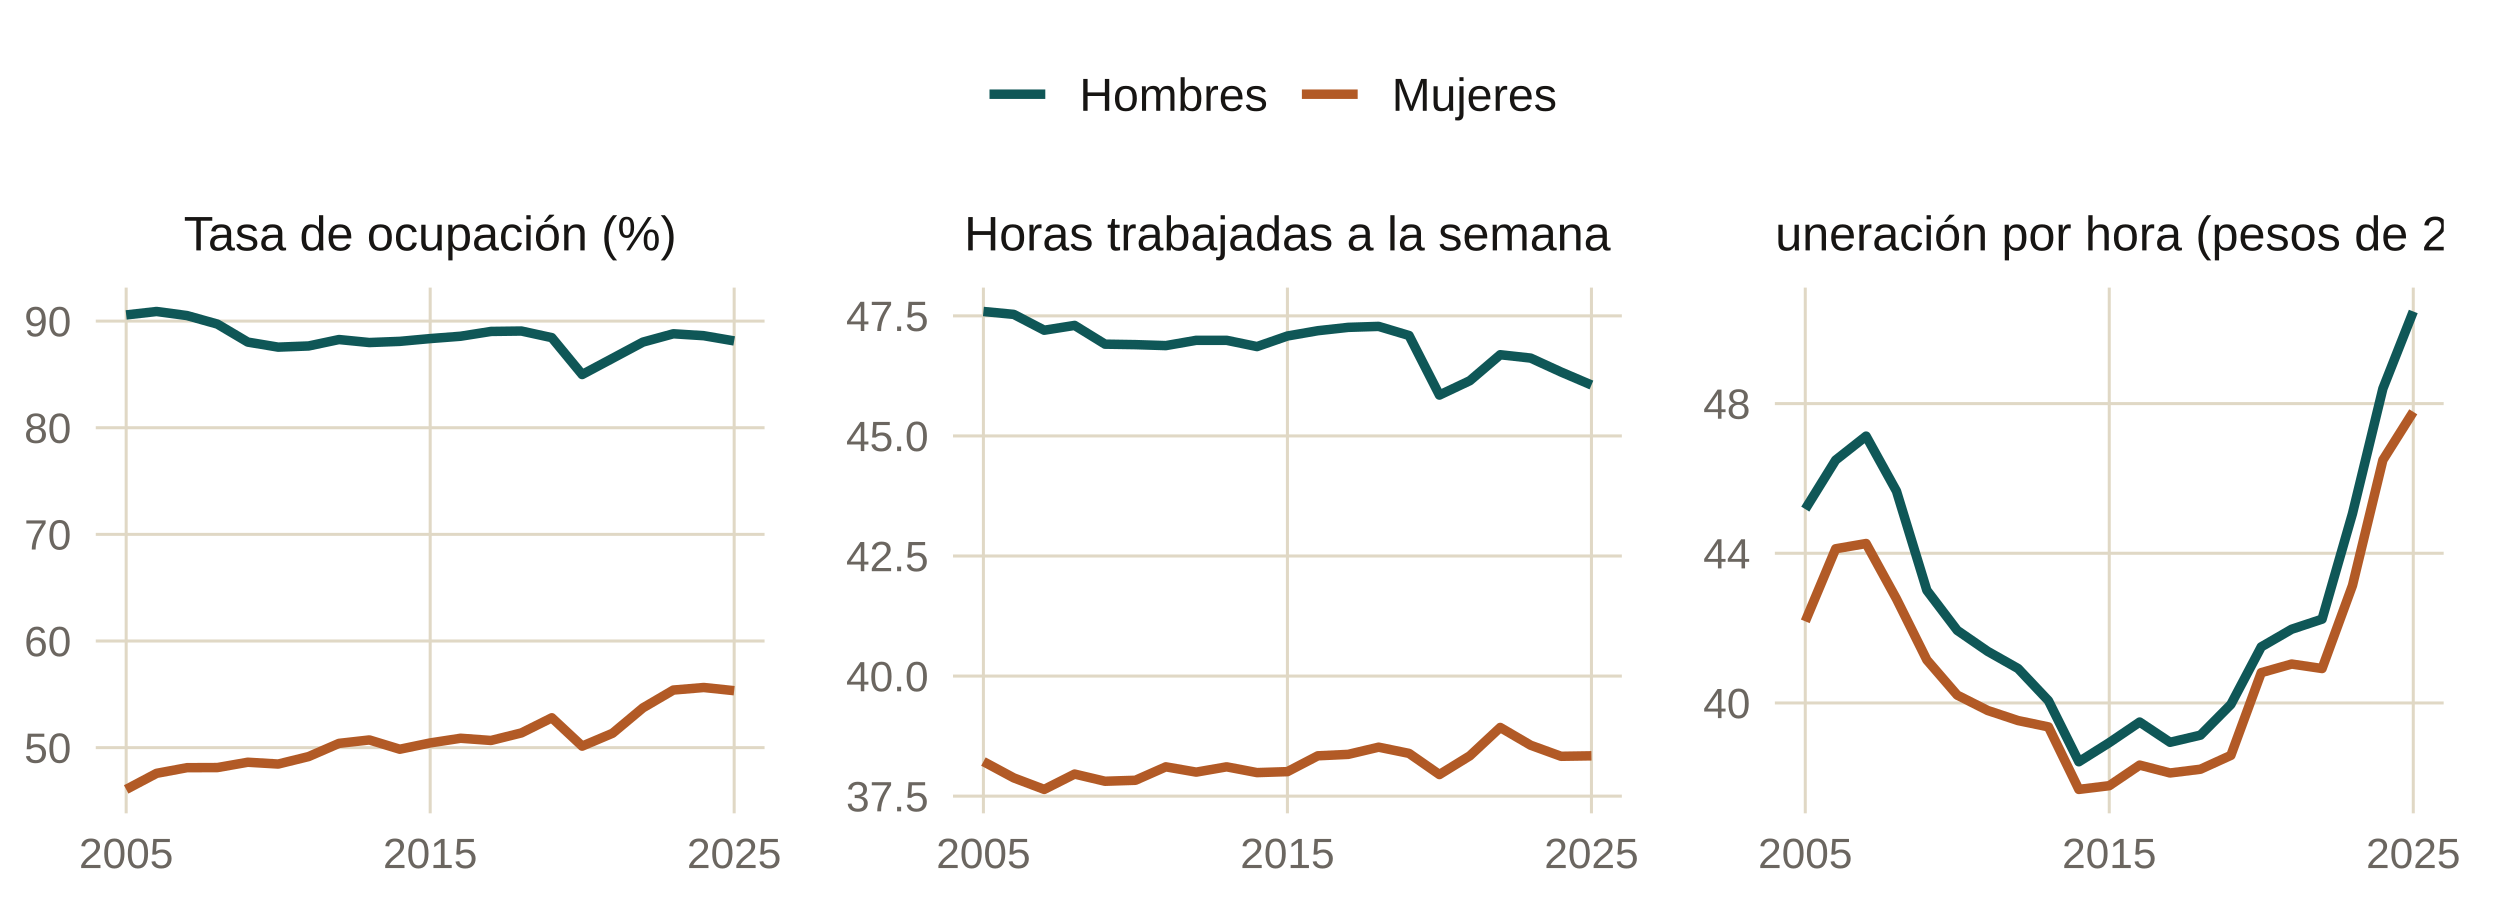
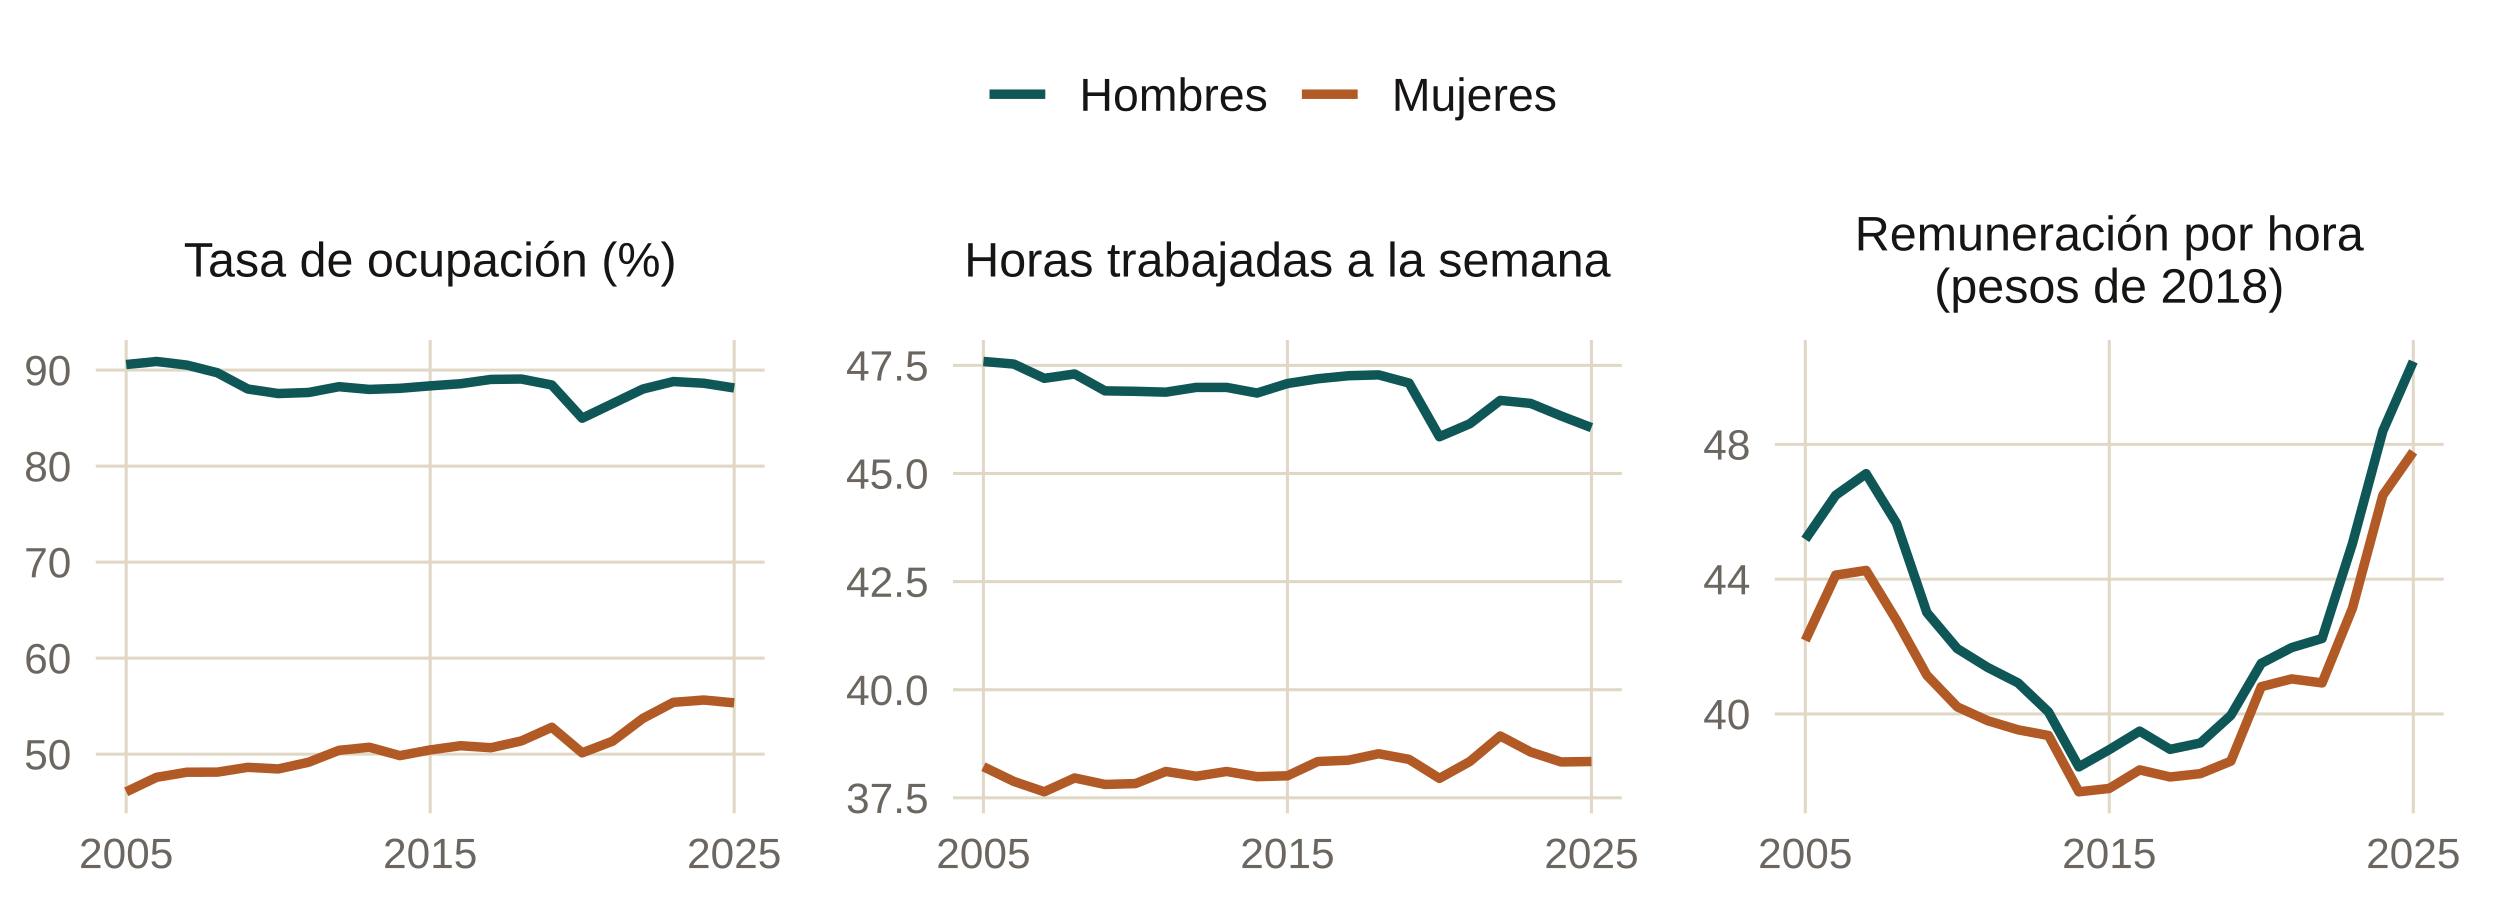
<svg xmlns="http://www.w3.org/2000/svg" width="619.20pt" height="223.20pt" viewBox="0 0 619.20 223.20">
  <g class="svglite">
    <defs>
      <style type="text/css">
    .svglite line, .svglite polyline, .svglite polygon, .svglite path, .svglite rect, .svglite circle {
      fill: none;
      stroke: #000000;
      stroke-linecap: round;
      stroke-linejoin: round;
      stroke-miterlimit: 10.00;
    }
    .svglite text {
      white-space: pre;
    }
    .svglite g.glyphgroup path {
      fill: inherit;
      stroke: none;
    }
  </style>
    </defs>
    <rect width="100%" height="100%" style="stroke: none; fill: none;" />
    <defs>
      <clipPath id="cpMC4wMHw2MTkuMjB8MC4wMHwyMjMuMjA=">
        <rect x="0.00" y="0.00" width="619.20" height="223.20" />
      </clipPath>
    </defs>
    <g clip-path="url(#cpMC4wMHw2MTkuMjB8MC4wMHwyMjMuMjA=)">
</g>
    <defs>
-       <clipPath id="cpMjMuNzJ8MTg5LjM3fDcxLjI0fDIwMS40NA==">
-         <rect x="23.72" y="71.24" width="165.66" height="130.21" />
+       <clipPath id="cpMjMuNzJ8MTg5LjM3fDg0LjIwfDIwMS40NA==">
+         <rect x="23.72" y="84.20" width="165.66" height="117.25" />
      </clipPath>
    </defs>
-     <g clip-path="url(#cpMjMuNzJ8MTg5LjM3fDcxLjI0fDIwMS40NA==)">
-       <polyline points="23.72,185.17 189.37,185.17 " style="stroke-width: 0.75; stroke: #E0D8C5; stroke-linecap: butt;" />
-       <polyline points="23.72,158.76 189.37,158.76 " style="stroke-width: 0.75; stroke: #E0D8C5; stroke-linecap: butt;" />
-       <polyline points="23.72,132.35 189.37,132.35 " style="stroke-width: 0.75; stroke: #E0D8C5; stroke-linecap: butt;" />
-       <polyline points="23.72,105.94 189.37,105.94 " style="stroke-width: 0.75; stroke: #E0D8C5; stroke-linecap: butt;" />
-       <polyline points="23.72,79.53 189.37,79.53 " style="stroke-width: 0.75; stroke: #E0D8C5; stroke-linecap: butt;" />
-       <polyline points="31.25,201.44 31.25,71.24 " style="stroke-width: 0.75; stroke: #E0D8C5; stroke-linecap: butt;" />
-       <polyline points="106.55,201.44 106.55,71.24 " style="stroke-width: 0.75; stroke: #E0D8C5; stroke-linecap: butt;" />
-       <polyline points="181.84,201.44 181.84,71.24 " style="stroke-width: 0.75; stroke: #E0D8C5; stroke-linecap: butt;" />
-       <polyline points="31.25,78.00 38.78,77.15 46.31,78.16 53.84,80.27 61.37,84.73 68.90,85.98 76.43,85.69 83.96,84.10 91.49,84.84 99.02,84.55 106.55,83.86 114.08,83.28 121.61,82.09 129.14,81.99 136.67,83.63 144.19,92.76 151.72,88.75 159.25,84.73 166.78,82.67 174.31,83.15 181.84,84.44 " style="stroke-width: 2.35; stroke: #0F5757; stroke-linecap: butt;" />
-       <polyline points="31.25,195.52 38.78,191.54 46.31,190.14 53.84,190.11 61.37,188.79 68.90,189.24 76.43,187.39 83.96,184.12 91.49,183.27 99.02,185.57 106.55,184.01 114.08,182.85 121.61,183.40 129.14,181.53 136.67,177.78 144.19,184.80 151.72,181.61 159.25,175.32 166.78,170.91 174.31,170.28 181.84,171.07 " style="stroke-width: 2.35; stroke: #B25A26; stroke-linecap: butt;" />
+     <g clip-path="url(#cpMjMuNzJ8MTg5LjM3fDg0LjIwfDIwMS40NA==)">
+       <polyline points="23.72,186.79 189.37,186.79 " style="stroke-width: 0.75; stroke: #E0D8C5; stroke-linecap: butt;" />
+       <polyline points="23.72,163.01 189.37,163.01 " style="stroke-width: 0.75; stroke: #E0D8C5; stroke-linecap: butt;" />
+       <polyline points="23.72,139.23 189.37,139.23 " style="stroke-width: 0.75; stroke: #E0D8C5; stroke-linecap: butt;" />
+       <polyline points="23.72,115.45 189.37,115.45 " style="stroke-width: 0.75; stroke: #E0D8C5; stroke-linecap: butt;" />
+       <polyline points="23.72,91.67 189.37,91.67 " style="stroke-width: 0.75; stroke: #E0D8C5; stroke-linecap: butt;" />
+       <polyline points="31.25,201.44 31.25,84.20 " style="stroke-width: 0.75; stroke: #E0D8C5; stroke-linecap: butt;" />
+       <polyline points="106.55,201.44 106.55,84.20 " style="stroke-width: 0.75; stroke: #E0D8C5; stroke-linecap: butt;" />
+       <polyline points="181.84,201.44 181.84,84.20 " style="stroke-width: 0.75; stroke: #E0D8C5; stroke-linecap: butt;" />
+       <polyline points="31.25,90.29 38.78,89.53 46.31,90.43 53.84,92.33 61.37,96.35 68.90,97.47 76.43,97.21 83.96,95.78 91.49,96.45 99.02,96.18 106.55,95.57 114.08,95.04 121.61,93.97 129.14,93.88 136.67,95.35 144.19,103.58 151.72,99.97 159.25,96.35 166.78,94.50 174.31,94.92 181.84,96.09 " style="stroke-width: 2.35; stroke: #0F5757; stroke-linecap: butt;" />
+       <polyline points="31.25,196.11 38.78,192.52 46.31,191.26 53.84,191.24 61.37,190.05 68.90,190.45 76.43,188.79 83.96,185.84 91.49,185.08 99.02,187.15 106.55,185.74 114.08,184.70 121.61,185.20 129.14,183.51 136.67,180.13 144.19,186.46 151.72,183.58 159.25,177.92 166.78,173.95 174.31,173.38 181.84,174.09 " style="stroke-width: 2.35; stroke: #B25A26; stroke-linecap: butt;" />
    </g>
    <g clip-path="url(#cpMC4wMHw2MTkuMjB8MC4wMHwyMjMuMjA=)">
</g>
    <defs>
-       <clipPath id="cpMjM2LjA0fDQwMS43MHw3MS4yNHwyMDEuNDQ=">
-         <rect x="236.04" y="71.24" width="165.66" height="130.21" />
+       <clipPath id="cpMjM2LjA0fDQwMS43MHw4NC4yMHwyMDEuNDQ=">
+         <rect x="236.04" y="84.20" width="165.66" height="117.25" />
      </clipPath>
    </defs>
-     <g clip-path="url(#cpMjM2LjA0fDQwMS43MHw3MS4yNHwyMDEuNDQ=)">
-       <polyline points="236.04,197.19 401.70,197.19 " style="stroke-width: 0.75; stroke: #E0D8C5; stroke-linecap: butt;" />
-       <polyline points="236.04,167.45 401.70,167.45 " style="stroke-width: 0.75; stroke: #E0D8C5; stroke-linecap: butt;" />
-       <polyline points="236.04,137.71 401.70,137.71 " style="stroke-width: 0.75; stroke: #E0D8C5; stroke-linecap: butt;" />
-       <polyline points="236.04,107.97 401.70,107.97 " style="stroke-width: 0.75; stroke: #E0D8C5; stroke-linecap: butt;" />
-       <polyline points="236.04,78.23 401.70,78.23 " style="stroke-width: 0.75; stroke: #E0D8C5; stroke-linecap: butt;" />
-       <polyline points="243.57,201.44 243.57,71.24 " style="stroke-width: 0.75; stroke: #E0D8C5; stroke-linecap: butt;" />
-       <polyline points="318.87,201.44 318.87,71.24 " style="stroke-width: 0.75; stroke: #E0D8C5; stroke-linecap: butt;" />
-       <polyline points="394.17,201.44 394.17,71.24 " style="stroke-width: 0.75; stroke: #E0D8C5; stroke-linecap: butt;" />
-       <polyline points="243.57,77.15 251.10,77.87 258.63,81.79 266.16,80.60 273.69,85.24 281.22,85.36 288.75,85.60 296.28,84.29 303.81,84.29 311.34,85.84 318.87,83.22 326.40,81.91 333.93,81.08 341.46,80.84 348.99,83.10 356.52,97.85 364.05,94.29 371.58,87.86 379.11,88.69 386.64,92.14 394.17,95.36 " style="stroke-width: 2.35; stroke: #0F5757; stroke-linecap: butt;" />
-       <polyline points="243.57,188.62 251.10,192.67 258.63,195.52 266.16,191.72 273.69,193.50 281.22,193.26 288.75,189.93 296.28,191.24 303.81,189.93 311.34,191.36 318.87,191.12 326.40,187.20 333.93,186.84 341.46,185.06 348.99,186.60 356.52,191.84 364.05,187.20 371.58,180.18 379.11,184.58 386.64,187.32 394.17,187.20 " style="stroke-width: 2.35; stroke: #B25A26; stroke-linecap: butt;" />
+     <g clip-path="url(#cpMjM2LjA0fDQwMS43MHw4NC4yMHwyMDEuNDQ=)">
+       <polyline points="236.04,197.61 401.70,197.61 " style="stroke-width: 0.75; stroke: #E0D8C5; stroke-linecap: butt;" />
+       <polyline points="236.04,170.83 401.70,170.83 " style="stroke-width: 0.75; stroke: #E0D8C5; stroke-linecap: butt;" />
+       <polyline points="236.04,144.05 401.70,144.05 " style="stroke-width: 0.75; stroke: #E0D8C5; stroke-linecap: butt;" />
+       <polyline points="236.04,117.27 401.70,117.27 " style="stroke-width: 0.75; stroke: #E0D8C5; stroke-linecap: butt;" />
+       <polyline points="236.04,90.49 401.70,90.49 " style="stroke-width: 0.75; stroke: #E0D8C5; stroke-linecap: butt;" />
+       <polyline points="243.57,201.44 243.57,84.20 " style="stroke-width: 0.75; stroke: #E0D8C5; stroke-linecap: butt;" />
+       <polyline points="318.87,201.44 318.87,84.20 " style="stroke-width: 0.75; stroke: #E0D8C5; stroke-linecap: butt;" />
+       <polyline points="394.17,201.44 394.17,84.20 " style="stroke-width: 0.75; stroke: #E0D8C5; stroke-linecap: butt;" />
+       <polyline points="243.57,89.53 251.10,90.17 258.63,93.70 266.16,92.63 273.69,96.81 281.22,96.92 288.75,97.13 296.28,95.95 303.81,95.95 311.34,97.35 318.87,94.99 326.40,93.81 333.93,93.06 341.46,92.85 348.99,94.88 356.52,108.17 364.05,104.95 371.58,99.17 379.11,99.92 386.64,103.02 394.17,105.92 " style="stroke-width: 2.35; stroke: #0F5757; stroke-linecap: butt;" />
+       <polyline points="243.57,189.90 251.10,193.54 258.63,196.11 266.16,192.69 273.69,194.29 281.22,194.08 288.75,191.08 296.28,192.26 303.81,191.08 311.34,192.36 318.87,192.15 326.40,188.61 333.93,188.29 341.46,186.69 348.99,188.08 356.52,192.79 364.05,188.61 371.58,182.29 379.11,186.26 386.64,188.72 394.17,188.61 " style="stroke-width: 2.35; stroke: #B25A26; stroke-linecap: butt;" />
    </g>
    <g clip-path="url(#cpMC4wMHw2MTkuMjB8MC4wMHwyMjMuMjA=)">
</g>
    <defs>
-       <clipPath id="cpNDM5LjYwfDYwNS4yNXw3MS4yNHwyMDEuNDQ=">
-         <rect x="439.60" y="71.24" width="165.66" height="130.21" />
+       <clipPath id="cpNDM5LjYwfDYwNS4yNXw4NC4yMHwyMDEuNDQ=">
+         <rect x="439.60" y="84.20" width="165.66" height="117.25" />
      </clipPath>
    </defs>
-     <g clip-path="url(#cpNDM5LjYwfDYwNS4yNXw3MS4yNHwyMDEuNDQ=)">
-       <polyline points="439.60,174.11 605.25,174.11 " style="stroke-width: 0.75; stroke: #E0D8C5; stroke-linecap: butt;" />
-       <polyline points="439.60,137.03 605.25,137.03 " style="stroke-width: 0.75; stroke: #E0D8C5; stroke-linecap: butt;" />
-       <polyline points="439.60,99.96 605.25,99.96 " style="stroke-width: 0.75; stroke: #E0D8C5; stroke-linecap: butt;" />
-       <polyline points="447.13,201.44 447.13,71.24 " style="stroke-width: 0.75; stroke: #E0D8C5; stroke-linecap: butt;" />
-       <polyline points="522.42,201.44 522.42,71.24 " style="stroke-width: 0.75; stroke: #E0D8C5; stroke-linecap: butt;" />
-       <polyline points="597.72,201.44 597.72,71.24 " style="stroke-width: 0.75; stroke: #E0D8C5; stroke-linecap: butt;" />
-       <polyline points="447.13,126.10 454.66,113.95 462.19,108.02 469.72,121.65 477.24,146.21 484.77,156.13 492.30,161.32 499.83,165.58 507.36,173.56 514.89,188.67 522.42,183.94 529.95,178.84 537.48,183.85 545.01,182.08 552.54,174.48 560.07,160.21 567.60,155.85 575.13,153.35 582.66,127.21 590.19,96.25 597.72,77.15 " style="stroke-width: 2.35; stroke: #0F5757; stroke-linecap: butt;" />
-       <polyline points="447.13,153.90 454.66,135.92 462.19,134.62 469.72,148.34 477.24,163.45 484.77,172.17 492.30,175.97 499.83,178.47 507.36,180.04 514.89,195.52 522.42,194.60 529.95,189.50 537.48,191.45 545.01,190.52 552.54,187.09 560.07,166.60 567.60,164.47 575.13,165.58 582.66,145.01 590.19,113.95 597.72,102.00 " style="stroke-width: 2.35; stroke: #B25A26; stroke-linecap: butt;" />
+     <g clip-path="url(#cpNDM5LjYwfDYwNS4yNXw4NC4yMHwyMDEuNDQ=)">
+       <polyline points="439.60,176.83 605.25,176.83 " style="stroke-width: 0.75; stroke: #E0D8C5; stroke-linecap: butt;" />
+       <polyline points="439.60,143.45 605.25,143.45 " style="stroke-width: 0.75; stroke: #E0D8C5; stroke-linecap: butt;" />
+       <polyline points="439.60,110.06 605.25,110.06 " style="stroke-width: 0.75; stroke: #E0D8C5; stroke-linecap: butt;" />
+       <polyline points="447.13,201.44 447.13,84.20 " style="stroke-width: 0.75; stroke: #E0D8C5; stroke-linecap: butt;" />
+       <polyline points="522.42,201.44 522.42,84.20 " style="stroke-width: 0.75; stroke: #E0D8C5; stroke-linecap: butt;" />
+       <polyline points="597.72,201.44 597.72,84.20 " style="stroke-width: 0.75; stroke: #E0D8C5; stroke-linecap: butt;" />
+       <polyline points="447.13,133.60 454.66,122.66 462.19,117.32 469.72,129.59 477.24,151.71 484.77,160.64 492.30,165.31 499.83,169.15 507.36,176.33 514.89,189.94 522.42,185.68 529.95,181.09 537.48,185.60 545.01,184.01 552.54,177.17 560.07,164.31 567.60,160.39 575.13,158.14 582.66,134.60 590.19,106.72 597.72,89.53 " style="stroke-width: 2.35; stroke: #0F5757; stroke-linecap: butt;" />
+       <polyline points="447.13,158.64 454.66,142.44 462.19,141.28 469.72,153.63 477.24,167.23 484.77,175.08 492.30,178.50 499.83,180.76 507.36,182.17 514.89,196.11 522.42,195.28 529.95,190.69 537.48,192.44 545.01,191.61 552.54,188.52 560.07,170.07 567.60,168.15 575.13,169.15 582.66,150.62 590.19,122.66 597.72,111.89 " style="stroke-width: 2.35; stroke: #B25A26; stroke-linecap: butt;" />
    </g>
    <g clip-path="url(#cpMC4wMHw2MTkuMjB8MC4wMHwyMjMuMjA=)">
</g>
    <defs>
-       <clipPath id="cpMjMuNzJ8MTg5LjM3fDUyLjE1fDcxLjI0">
-         <rect x="23.72" y="52.15" width="165.66" height="19.09" />
+       <clipPath id="cpMjMuNzJ8MTg5LjM3fDUyLjE1fDg0LjIw">
+         <rect x="23.72" y="52.15" width="165.66" height="32.05" />
      </clipPath>
    </defs>
-     <g clip-path="url(#cpMjMuNzJ8MTg5LjM3fDUyLjE1fDcxLjI0)">
-       <text x="106.55" y="62.01" text-anchor="middle" style="font-size: 12.00px;fill: #171513; font-family: &quot;Arial&quot;;" textLength="122.05px" lengthAdjust="spacingAndGlyphs">Tasa de ocupación (%)</text>
+     <g clip-path="url(#cpMjMuNzJ8MTg5LjM3fDUyLjE1fDg0LjIw)">
+       <text x="106.55" y="68.49" text-anchor="middle" style="font-size: 12.00px;fill: #171513; font-family: &quot;Arial&quot;;" textLength="122.05px" lengthAdjust="spacingAndGlyphs">Tasa de ocupación (%)</text>
    </g>
    <g clip-path="url(#cpMC4wMHw2MTkuMjB8MC4wMHwyMjMuMjA=)">
</g>
    <defs>
-       <clipPath id="cpMjM2LjA0fDQwMS43MHw1Mi4xNXw3MS4yNA==">
-         <rect x="236.04" y="52.15" width="165.66" height="19.09" />
+       <clipPath id="cpMjM2LjA0fDQwMS43MHw1Mi4xNXw4NC4yMA==">
+         <rect x="236.04" y="52.15" width="165.66" height="32.05" />
      </clipPath>
    </defs>
-     <g clip-path="url(#cpMjM2LjA0fDQwMS43MHw1Mi4xNXw3MS4yNA==)">
-       <text x="318.87" y="62.01" text-anchor="middle" style="font-size: 12.00px;fill: #171513; font-family: &quot;Arial&quot;;" textLength="160.06px" lengthAdjust="spacingAndGlyphs">Horas trabajadas a la semana</text>
+     <g clip-path="url(#cpMjM2LjA0fDQwMS43MHw1Mi4xNXw4NC4yMA==)">
+       <text x="318.87" y="68.49" text-anchor="middle" style="font-size: 12.00px;fill: #171513; font-family: &quot;Arial&quot;;" textLength="160.06px" lengthAdjust="spacingAndGlyphs">Horas trabajadas a la semana</text>
    </g>
    <g clip-path="url(#cpMC4wMHw2MTkuMjB8MC4wMHwyMjMuMjA=)">
</g>
    <defs>
-       <clipPath id="cpNDM5LjYwfDYwNS4yNXw1Mi4xNXw3MS4yNA==">
-         <rect x="439.60" y="52.15" width="165.66" height="19.09" />
+       <clipPath id="cpNDM5LjYwfDYwNS4yNXw1Mi4xNXw4NC4yMA==">
+         <rect x="439.60" y="52.15" width="165.66" height="32.05" />
      </clipPath>
    </defs>
-     <g clip-path="url(#cpNDM5LjYwfDYwNS4yNXw1Mi4xNXw3MS4yNA==)">
-       <text x="522.42" y="62.01" text-anchor="middle" style="font-size: 12.00px;fill: #171513; font-family: &quot;Arial&quot;;" textLength="216.09px" lengthAdjust="spacingAndGlyphs">Remuneración por hora (pesos de 2018)</text>
+     <g clip-path="url(#cpNDM5LjYwfDYwNS4yNXw1Mi4xNXw4NC4yMA==)">
+       <text x="522.42" y="62.01" text-anchor="middle" style="font-size: 12.00px;fill: #171513; font-family: &quot;Arial&quot;;" textLength="126.06px" lengthAdjust="spacingAndGlyphs">Remuneración por hora</text>
+       <text x="522.42" y="74.97" text-anchor="middle" style="font-size: 12.00px;fill: #171513; font-family: &quot;Arial&quot;;" textLength="86.70px" lengthAdjust="spacingAndGlyphs">(pesos de 2018)</text>
    </g>
    <g clip-path="url(#cpMC4wMHw2MTkuMjB8MC4wMHwyMjMuMjA=)">
      <text x="31.25" y="215.01" text-anchor="middle" style="font-size: 10.50px;fill: #6B6660; font-family: &quot;Arial&quot;;" textLength="23.38px" lengthAdjust="spacingAndGlyphs">2005</text>
      <text x="106.55" y="215.01" text-anchor="middle" style="font-size: 10.50px;fill: #6B6660; font-family: &quot;Arial&quot;;" textLength="23.38px" lengthAdjust="spacingAndGlyphs">2015</text>
      <text x="181.84" y="215.01" text-anchor="middle" style="font-size: 10.50px;fill: #6B6660; font-family: &quot;Arial&quot;;" textLength="23.38px" lengthAdjust="spacingAndGlyphs">2025</text>
      <text x="243.57" y="215.01" text-anchor="middle" style="font-size: 10.50px;fill: #6B6660; font-family: &quot;Arial&quot;;" textLength="23.38px" lengthAdjust="spacingAndGlyphs">2005</text>
      <text x="318.87" y="215.01" text-anchor="middle" style="font-size: 10.50px;fill: #6B6660; font-family: &quot;Arial&quot;;" textLength="23.38px" lengthAdjust="spacingAndGlyphs">2015</text>
      <text x="394.17" y="215.01" text-anchor="middle" style="font-size: 10.50px;fill: #6B6660; font-family: &quot;Arial&quot;;" textLength="23.38px" lengthAdjust="spacingAndGlyphs">2025</text>
      <text x="447.13" y="215.01" text-anchor="middle" style="font-size: 10.50px;fill: #6B6660; font-family: &quot;Arial&quot;;" textLength="23.38px" lengthAdjust="spacingAndGlyphs">2005</text>
      <text x="522.42" y="215.01" text-anchor="middle" style="font-size: 10.50px;fill: #6B6660; font-family: &quot;Arial&quot;;" textLength="23.38px" lengthAdjust="spacingAndGlyphs">2015</text>
      <text x="597.72" y="215.01" text-anchor="middle" style="font-size: 10.50px;fill: #6B6660; font-family: &quot;Arial&quot;;" textLength="23.38px" lengthAdjust="spacingAndGlyphs">2025</text>
-       <text x="433.54" y="177.87" text-anchor="end" style="font-size: 10.50px;fill: #6B6660; font-family: &quot;Arial&quot;;" textLength="11.69px" lengthAdjust="spacingAndGlyphs">40</text>
-       <text x="433.54" y="140.79" text-anchor="end" style="font-size: 10.50px;fill: #6B6660; font-family: &quot;Arial&quot;;" textLength="11.69px" lengthAdjust="spacingAndGlyphs">44</text>
-       <text x="433.54" y="103.72" text-anchor="end" style="font-size: 10.50px;fill: #6B6660; font-family: &quot;Arial&quot;;" textLength="11.69px" lengthAdjust="spacingAndGlyphs">48</text>
-       <text x="229.99" y="200.95" text-anchor="end" style="font-size: 10.50px;fill: #6B6660; font-family: &quot;Arial&quot;;" textLength="20.45px" lengthAdjust="spacingAndGlyphs">37.5</text>
-       <text x="229.99" y="171.21" text-anchor="end" style="font-size: 10.50px;fill: #6B6660; font-family: &quot;Arial&quot;;" textLength="20.45px" lengthAdjust="spacingAndGlyphs">40.0</text>
-       <text x="229.99" y="141.47" text-anchor="end" style="font-size: 10.50px;fill: #6B6660; font-family: &quot;Arial&quot;;" textLength="20.45px" lengthAdjust="spacingAndGlyphs">42.5</text>
-       <text x="229.99" y="111.72" text-anchor="end" style="font-size: 10.50px;fill: #6B6660; font-family: &quot;Arial&quot;;" textLength="20.45px" lengthAdjust="spacingAndGlyphs">45.0</text>
-       <text x="229.99" y="81.98" text-anchor="end" style="font-size: 10.50px;fill: #6B6660; font-family: &quot;Arial&quot;;" textLength="20.45px" lengthAdjust="spacingAndGlyphs">47.5</text>
-       <text x="17.67" y="188.93" text-anchor="end" style="font-size: 10.50px;fill: #6B6660; font-family: &quot;Arial&quot;;" textLength="11.69px" lengthAdjust="spacingAndGlyphs">50</text>
-       <text x="17.67" y="162.52" text-anchor="end" style="font-size: 10.50px;fill: #6B6660; font-family: &quot;Arial&quot;;" textLength="11.69px" lengthAdjust="spacingAndGlyphs">60</text>
-       <text x="17.67" y="136.11" text-anchor="end" style="font-size: 10.50px;fill: #6B6660; font-family: &quot;Arial&quot;;" textLength="11.69px" lengthAdjust="spacingAndGlyphs">70</text>
-       <text x="17.67" y="109.70" text-anchor="end" style="font-size: 10.50px;fill: #6B6660; font-family: &quot;Arial&quot;;" textLength="11.69px" lengthAdjust="spacingAndGlyphs">80</text>
-       <text x="17.67" y="83.29" text-anchor="end" style="font-size: 10.50px;fill: #6B6660; font-family: &quot;Arial&quot;;" textLength="11.69px" lengthAdjust="spacingAndGlyphs">90</text>
+       <text x="433.54" y="180.59" text-anchor="end" style="font-size: 10.50px;fill: #6B6660; font-family: &quot;Arial&quot;;" textLength="11.69px" lengthAdjust="spacingAndGlyphs">40</text>
+       <text x="433.54" y="147.20" text-anchor="end" style="font-size: 10.50px;fill: #6B6660; font-family: &quot;Arial&quot;;" textLength="11.69px" lengthAdjust="spacingAndGlyphs">44</text>
+       <text x="433.54" y="113.82" text-anchor="end" style="font-size: 10.50px;fill: #6B6660; font-family: &quot;Arial&quot;;" textLength="11.69px" lengthAdjust="spacingAndGlyphs">48</text>
+       <text x="229.99" y="201.37" text-anchor="end" style="font-size: 10.50px;fill: #6B6660; font-family: &quot;Arial&quot;;" textLength="20.45px" lengthAdjust="spacingAndGlyphs">37.5</text>
+       <text x="229.99" y="174.59" text-anchor="end" style="font-size: 10.50px;fill: #6B6660; font-family: &quot;Arial&quot;;" textLength="20.45px" lengthAdjust="spacingAndGlyphs">40.0</text>
+       <text x="229.99" y="147.81" text-anchor="end" style="font-size: 10.50px;fill: #6B6660; font-family: &quot;Arial&quot;;" textLength="20.45px" lengthAdjust="spacingAndGlyphs">42.5</text>
+       <text x="229.99" y="121.03" text-anchor="end" style="font-size: 10.50px;fill: #6B6660; font-family: &quot;Arial&quot;;" textLength="20.45px" lengthAdjust="spacingAndGlyphs">45.0</text>
+       <text x="229.99" y="94.25" text-anchor="end" style="font-size: 10.50px;fill: #6B6660; font-family: &quot;Arial&quot;;" textLength="20.45px" lengthAdjust="spacingAndGlyphs">47.5</text>
+       <text x="17.67" y="190.55" text-anchor="end" style="font-size: 10.50px;fill: #6B6660; font-family: &quot;Arial&quot;;" textLength="11.69px" lengthAdjust="spacingAndGlyphs">50</text>
+       <text x="17.67" y="166.77" text-anchor="end" style="font-size: 10.50px;fill: #6B6660; font-family: &quot;Arial&quot;;" textLength="11.69px" lengthAdjust="spacingAndGlyphs">60</text>
+       <text x="17.67" y="142.99" text-anchor="end" style="font-size: 10.50px;fill: #6B6660; font-family: &quot;Arial&quot;;" textLength="11.69px" lengthAdjust="spacingAndGlyphs">70</text>
+       <text x="17.67" y="119.21" text-anchor="end" style="font-size: 10.50px;fill: #6B6660; font-family: &quot;Arial&quot;;" textLength="11.69px" lengthAdjust="spacingAndGlyphs">80</text>
+       <text x="17.67" y="95.42" text-anchor="end" style="font-size: 10.50px;fill: #6B6660; font-family: &quot;Arial&quot;;" textLength="11.69px" lengthAdjust="spacingAndGlyphs">90</text>
      <line x1="245.08" y1="23.33" x2="258.90" y2="23.33" style="stroke-width: 2.35; stroke: #0F5757; stroke-linecap: butt;" />
      <line x1="322.45" y1="23.33" x2="336.27" y2="23.33" style="stroke-width: 2.35; stroke: #B25A26; stroke-linecap: butt;" />
      <text x="267.36" y="27.45" style="font-size: 11.50px;fill: #171513; font-family: &quot;Arial&quot;;" textLength="46.64px" lengthAdjust="spacingAndGlyphs">Hombres</text>
      <text x="344.73" y="27.45" style="font-size: 11.50px;fill: #171513; font-family: &quot;Arial&quot;;" textLength="40.89px" lengthAdjust="spacingAndGlyphs">Mujeres</text>
    </g>
  </g>
</svg>
